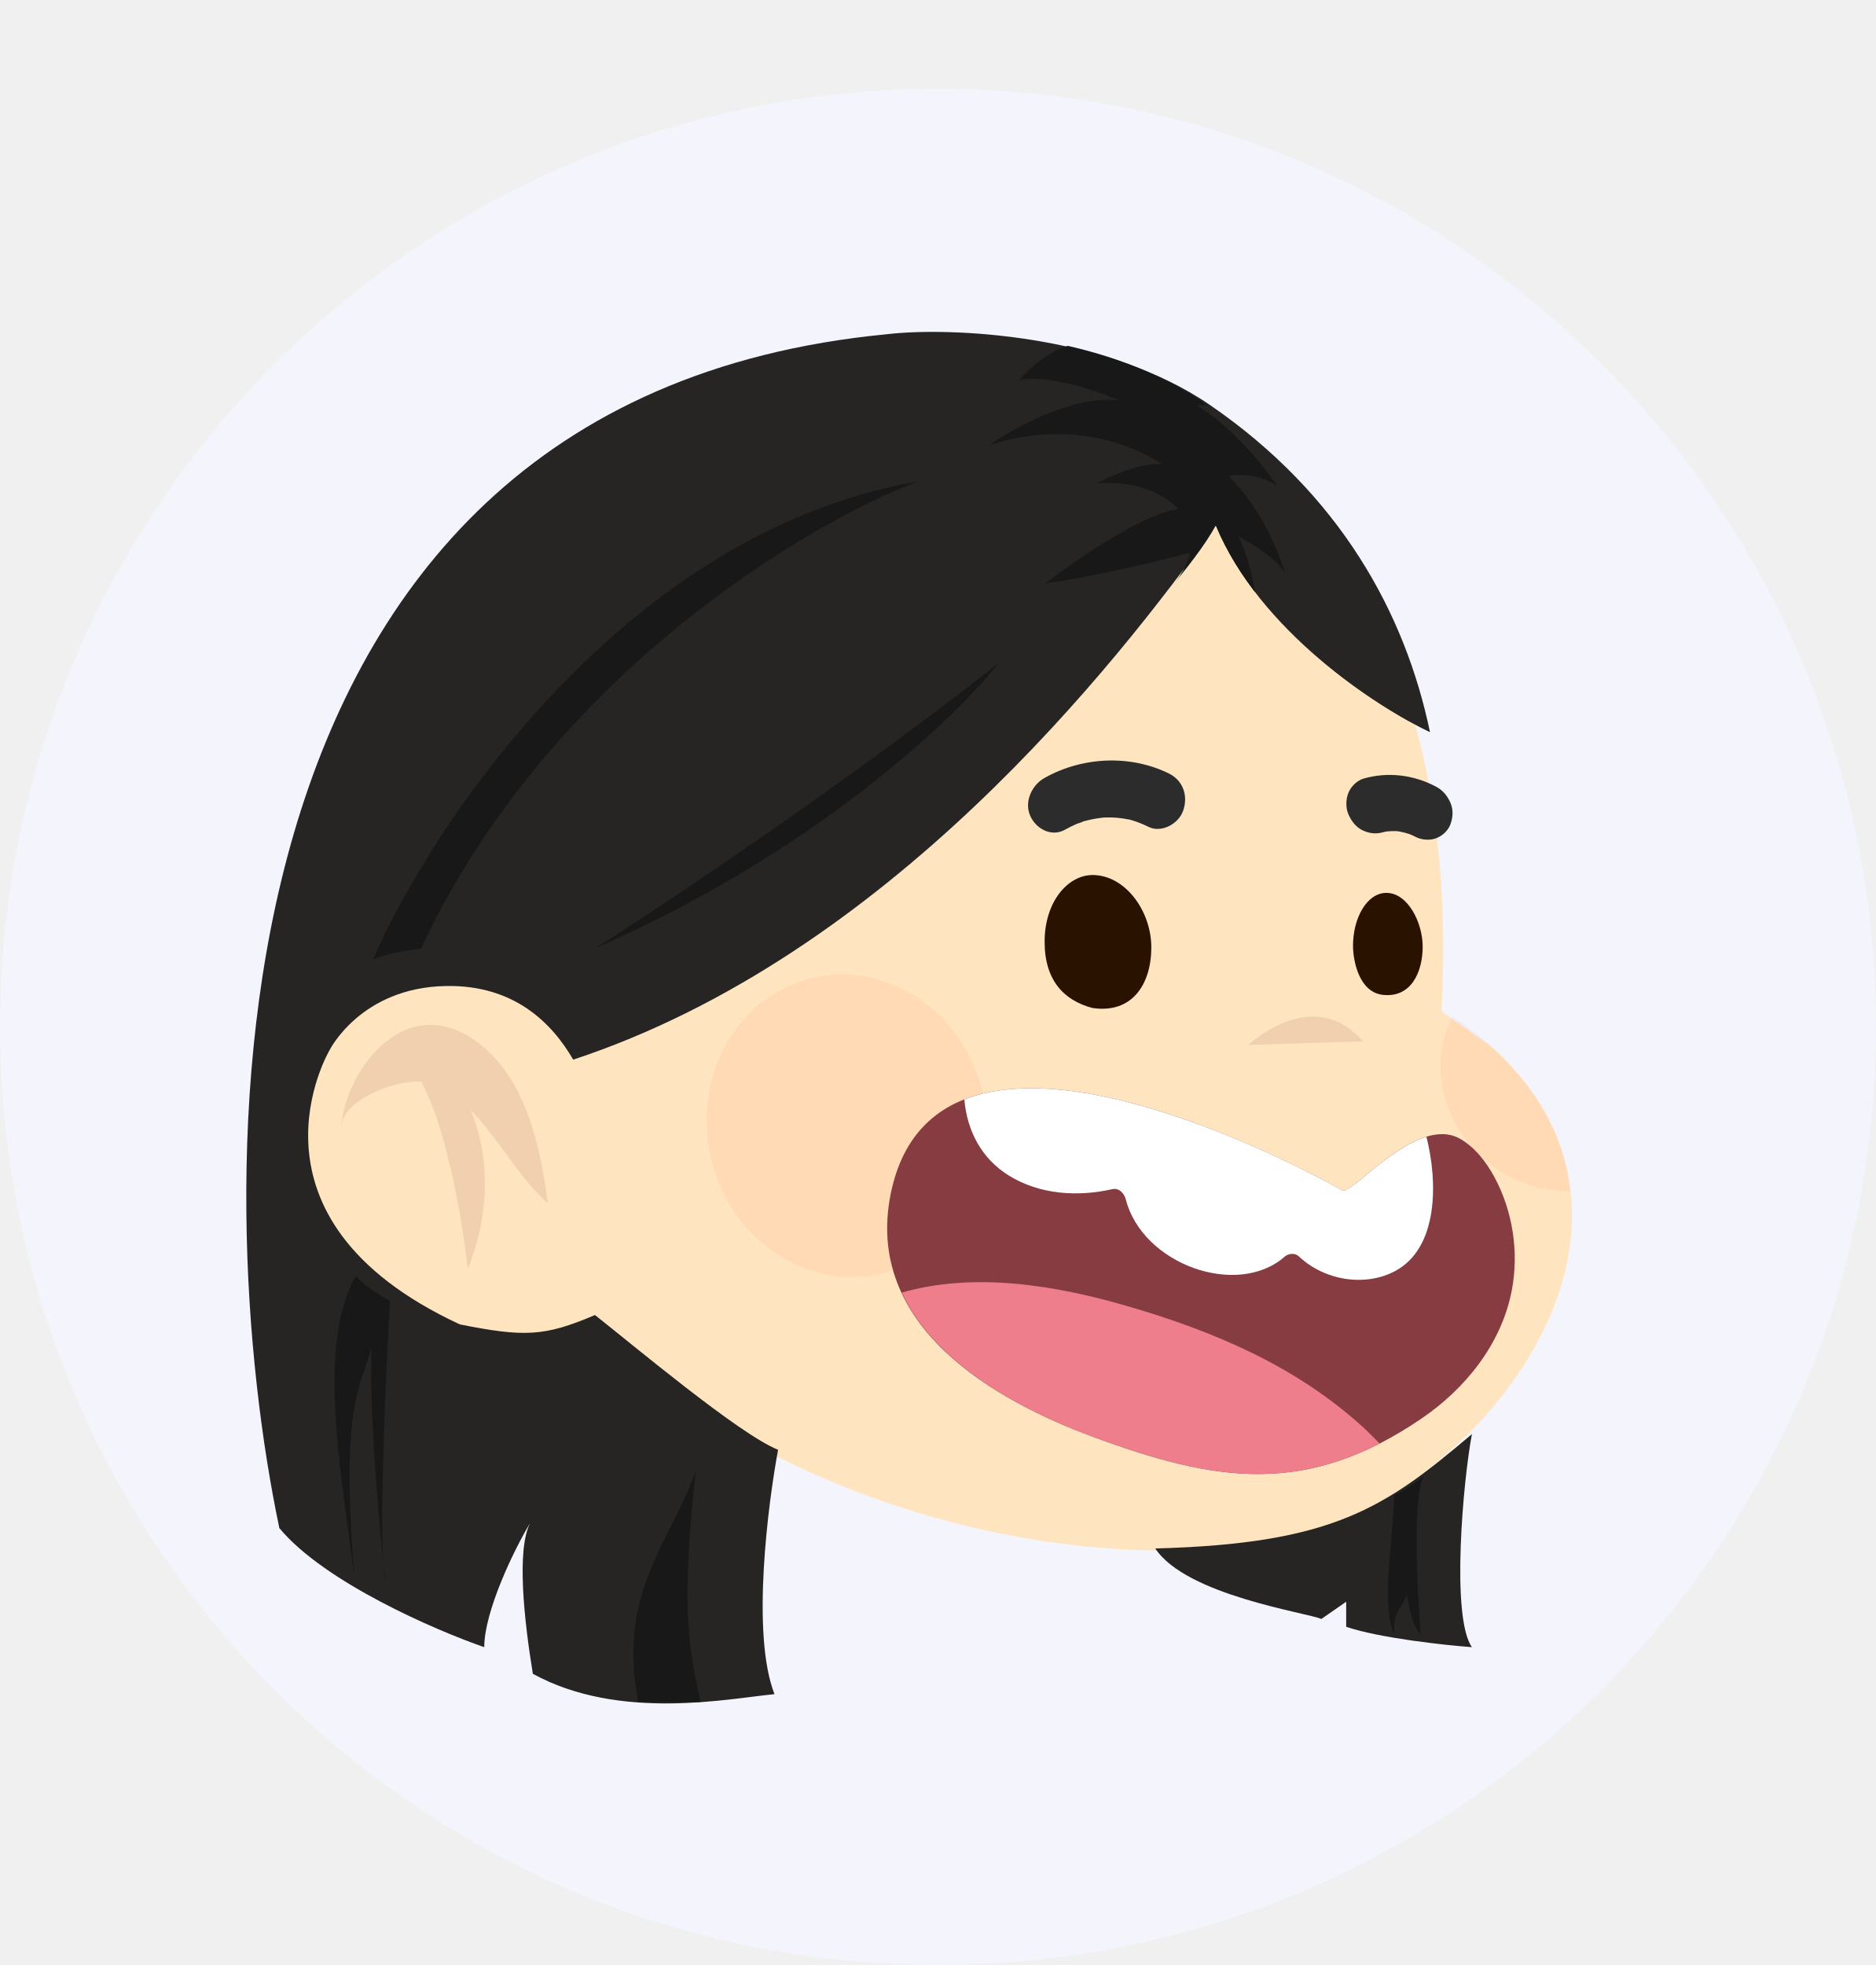
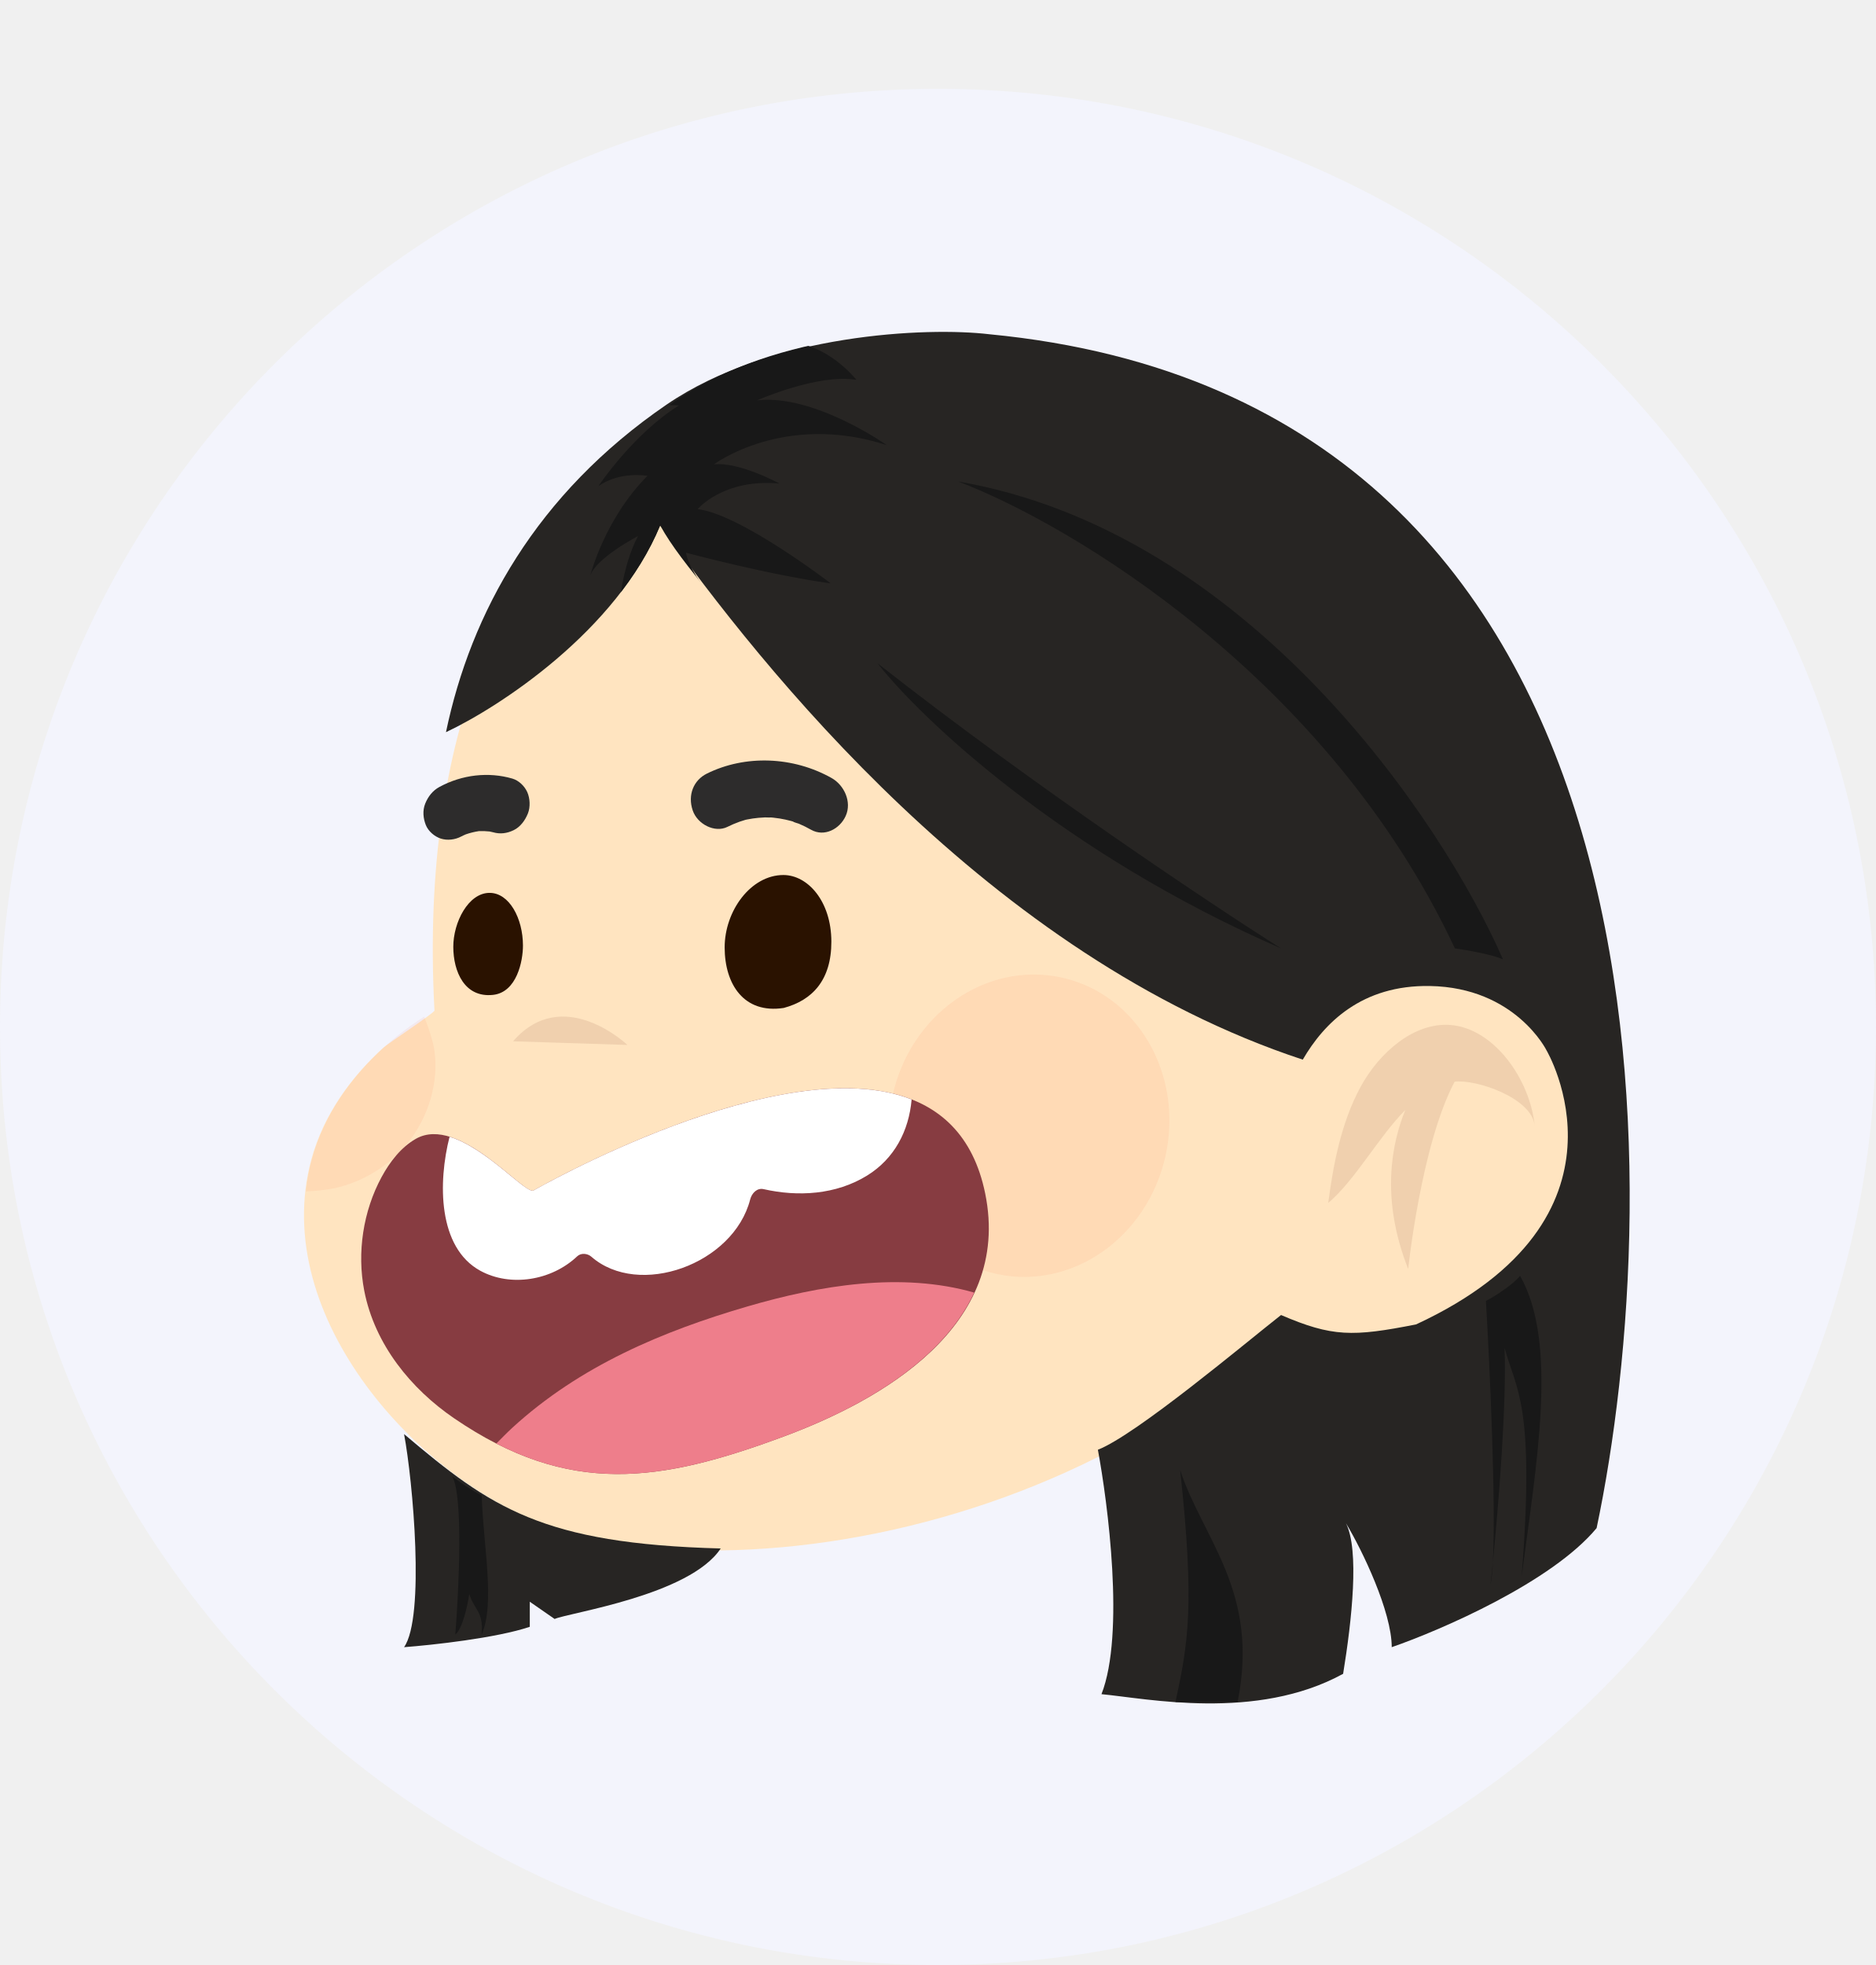
<svg xmlns="http://www.w3.org/2000/svg" width="359" height="376" viewBox="0 0 359 376" fill="none">
-   <rect y="17" width="359" height="359" rx="179.5" fill="#F3F4FC" />
-   <path d="M203.986 70.383C203.986 70.383 281.755 82.551 275.858 193.368C275.836 193.779 284.85 199.763 285.556 200.402C291.841 206.087 297.114 213.367 299.42 221.882C307.631 252.207 278.275 283.453 254.535 291.747C245.668 294.844 236.295 296.348 226.904 296.621C165.855 298.399 85.03 259.598 80.879 183.82C80.73 181.101 80.693 178.38 80.763 175.664C81.131 161.276 84.604 147.263 89.838 134.252C89.835 134.253 123.812 49.978 203.986 70.383Z" fill="#FFE4C0" />
+   <rect width="359" height="359" rx="179.5" transform="matrix(-1 0 0 1 359 17)" fill="#F3F4FC" />
+   <path d="M155.014 70.383C155.014 70.383 77.245 82.551 83.142 193.368C83.163 193.779 74.15 199.763 73.444 200.402C67.159 206.087 61.886 213.367 59.58 221.882C51.369 252.207 80.725 283.453 104.465 291.747C113.332 294.844 122.704 296.348 132.095 296.621C193.144 298.399 273.97 259.598 278.121 183.82C278.27 181.101 278.306 178.38 278.237 175.664C277.868 161.276 274.396 147.263 269.162 134.252C269.165 134.253 235.188 49.978 155.014 70.383Z" fill="#FFE4C0" />
  <g style="mix-blend-mode:multiply" opacity="0.5">
-     <path d="M277.824 194.533C276.983 196.597 276.143 199.234 275.909 200.742C274.908 207.211 277.123 213.892 280.968 218.696C284.618 223.257 289.831 226.216 294.878 227.332C296.582 227.71 298.646 227.904 300.45 227.965C298.548 209.229 283.297 197.983 277.824 194.533Z" fill="#FFE7E2" />
+     <path d="M81.175 194.533C82.016 196.597 82.856 199.234 83.091 200.742C84.091 207.211 81.876 213.892 78.032 218.696C74.381 223.257 69.168 226.216 64.121 227.332C62.417 227.71 60.354 227.904 58.549 227.965C60.451 209.229 75.702 197.983 81.175 194.533Z" fill="#FFE7E2" />
  </g>
  <g style="mix-blend-mode:multiply" opacity="0.5">
-     <path d="M168.21 243.782C182.651 240.678 191.613 225.458 188.227 209.786C184.84 194.115 170.388 183.927 155.947 187.031C141.505 190.135 132.543 205.355 135.93 221.026C139.316 236.698 153.768 246.886 168.21 243.782Z" fill="#FFE7E2" />
+     <path d="M190.79 243.782C176.348 240.678 167.386 225.458 170.773 209.786C174.159 194.115 188.611 183.927 203.053 187.031C217.494 190.135 226.456 205.355 223.07 221.026C219.683 236.698 205.231 246.886 190.79 243.782Z" fill="#FFE7E2" />
  </g>
-   <path opacity="0.3" d="M238.923 199.951C238.923 199.951 251.26 188.214 260.81 199.249Z" fill="#CBA284" />
-   <path d="M123.894 258.454C82.849 279.026 45.571 227.399 57.495 198.387C65.101 179.881 87.298 178.449 100.166 195.358C107.761 205.337 113.908 218.092 117.4 230.294" fill="#FFE4C0" />
-   <path opacity="0.3" d="M90.066 212.384C95.35 217.762 99.599 225.738 104.82 230.188C103.852 222.744 102.31 214.795 98.693 208.086C95.021 201.272 88.346 195.658 81.552 196.119C73.131 196.69 66.201 206.5 65.313 215.395C65.844 210.072 76.546 206.472 80.632 206.978C87.034 219.043 89.52 242.82 89.52 242.82C94.844 229.361 92.683 218.774 90.066 212.384Z" fill="#CBA284" />
-   <path d="M220.324 181.314C220.31 188.338 216.641 194.039 209.024 192.87C203.541 191.402 199.891 187.536 199.905 180.17C199.92 172.452 204.414 167.444 209.074 167.435C215.302 167.423 220.337 174.291 220.324 181.314Z" fill="#2A1200" />
-   <path d="M272.253 181.187C272.244 185.895 270.114 190.951 264.661 190.37C260.085 189.882 258.917 183.874 258.923 180.917C258.933 175.744 261.525 170.856 265.305 170.849C269.371 170.842 272.263 176.479 272.253 181.187Z" fill="#2A1200" />
-   <path d="M223.734 148.031C216.389 144.393 207.215 144.731 199.85 148.88C197.475 150.217 195.942 153.414 197.159 156.125C198.282 158.632 201.246 160.206 203.788 158.771C204.551 158.341 205.328 157.951 206.129 157.614C206.379 157.509 207.02 157.383 207.268 157.191C207.384 157.157 207.498 157.123 207.616 157.091C208.341 156.896 209.073 156.738 209.81 156.617C210.233 156.549 210.654 156.494 211.078 156.45C211.211 156.436 211.344 156.425 211.479 156.415C211.826 156.459 212.258 156.397 212.583 156.408C213.007 156.421 213.428 156.448 213.85 156.488C214.587 156.557 215.319 156.663 216.043 156.809C216.145 156.829 216.244 156.852 216.345 156.874C216.723 156.993 217.103 157.102 217.479 157.234C218.276 157.517 219.052 157.854 219.813 158.229C222.186 159.406 225.534 157.743 226.44 155.064C227.433 152.114 226.276 149.291 223.734 148.031Z" fill="#2D2C2C" />
-   <path d="M274.923 150.588C270.532 148.204 265.494 147.668 260.959 148.978C259.735 149.331 258.618 150.398 258.095 151.577C257.578 152.739 257.473 154.402 257.982 155.666C258.511 156.977 259.414 158.224 260.687 158.847C261.978 159.478 263.297 159.64 264.627 159.258C264.844 159.195 265.068 159.158 265.289 159.106C265.979 159.028 266.672 159.007 267.372 159.037C268.213 159.164 269.041 159.369 269.858 159.65C270.143 159.781 270.434 159.898 270.713 160.048C271.916 160.7 273.421 160.856 274.652 160.46C275.831 160.08 277.041 159.066 277.516 157.858C278.008 156.607 278.173 155.121 277.628 153.769C277.086 152.422 276.196 151.279 274.923 150.588Z" fill="#2D2C2C" />
-   <path d="M232.665 100.531C213.358 127.512 169.694 182.974 109.693 202.761C105.634 195.766 98.406 188.431 85.336 188.671C68.999 188.97 63.059 200.962 63.059 200.962C63.059 200.962 44.049 233.04 88.01 253.426C100.188 255.825 104.049 255.825 113.852 251.628C120.485 256.824 141.535 274.532 148.901 277.41C147.02 287.503 143.699 312.666 148.214 324.178C139.6 324.978 118.604 329.395 101.97 320.281C100.295 310.014 98.823 296.57 101.444 291.443C98.314 296.606 92.668 308.39 92.668 315.184C83.163 311.887 62.015 302.713 53.46 292.4C40.193 229.443 35.434 76.847 169.694 63.956C181.476 62.557 211.516 63.776 231.477 77.446C256.428 94.535 268.903 117.319 273.656 140.104C263.458 135.307 240.982 120.677 232.665 100.531Z" fill="#272523" />
-   <path d="M281.676 315.184C277.636 309.428 279.993 283.306 281.676 274.412C265.042 288.502 255.24 295.398 221.081 296.297C227.021 305.291 250.19 308.589 252.864 309.788L257.616 306.49V311.287C264.032 313.445 276.329 314.785 281.676 315.184Z" fill="#272523" />
-   <mask id="mask0_328_4853" style="mask-type:alpha" maskUnits="userSpaceOnUse" x="169" y="63" width="105" height="78">
-     <path d="M229.992 76.847C210.031 63.176 181.476 62.557 169.694 63.956C172.948 81.744 182.984 119.598 210.684 128.712C218.806 118.088 228.502 108.2 232.665 100.531C240.982 120.677 263.458 135.307 273.656 140.104C268.903 117.319 254.943 93.935 229.992 76.847Z" fill="#E2BA87" />
+   <path opacity="0.3" d="M120.076 199.951C120.076 199.951 107.74 188.214 98.189 199.249L120.076 199.951Z" fill="#CBA284" />
+   <path d="M235.106 258.454C276.151 279.026 313.429 227.399 301.505 198.387C293.899 179.881 271.702 178.449 258.834 195.358C251.239 205.337 245.092 218.092 241.6 230.294" fill="#FFE4C0" />
+   <path opacity="0.3" d="M268.934 212.384C263.65 217.762 259.401 225.738 254.18 230.188C255.148 222.744 256.69 214.795 260.307 208.086C263.979 201.272 270.654 195.658 277.448 196.119C285.869 196.69 292.799 206.5 293.687 215.395C293.156 210.072 282.453 206.472 278.368 206.978C271.966 219.043 269.48 242.82 269.48 242.82C264.155 229.361 266.317 218.774 268.934 212.384Z" fill="#CBA284" />
+   <path d="M138.676 181.314C138.69 188.338 142.359 194.039 149.976 192.87C155.459 191.402 159.109 187.536 159.095 180.17C159.08 172.452 154.586 167.444 149.926 167.435C143.698 167.423 138.663 174.291 138.676 181.314Z" fill="#2A1200" />
+   <path d="M86.746 181.187C86.756 185.895 88.886 190.951 94.339 190.37C98.914 189.882 100.082 183.874 100.077 180.917C100.067 175.744 97.475 170.856 93.695 170.849C89.629 170.842 86.737 176.479 86.746 181.187Z" fill="#2A1200" />
+   <path d="M135.266 148.031C142.61 144.393 151.785 144.731 159.15 148.88C161.525 150.217 163.058 153.414 161.841 156.125C160.717 158.632 157.754 160.206 155.211 158.771C154.449 158.341 153.672 157.951 152.87 157.614C152.621 157.509 151.98 157.383 151.732 157.191C151.615 157.157 151.502 157.123 151.384 157.091C150.659 156.896 149.927 156.738 149.189 156.617C148.767 156.549 148.345 156.494 147.922 156.45C147.788 156.436 147.655 156.425 147.52 156.415C147.174 156.459 146.742 156.397 146.417 156.408C145.993 156.421 145.572 156.448 145.15 156.488C144.413 156.557 143.68 156.663 142.957 156.809C142.855 156.829 142.756 156.852 142.655 156.874C142.277 156.993 141.896 157.102 141.521 157.234C140.724 157.517 139.948 157.854 139.187 158.229C136.814 159.406 133.466 157.743 132.56 155.064C131.566 152.114 132.723 149.291 135.266 148.031Z" fill="#2D2C2C" />
+   <path d="M84.077 150.588C88.468 148.204 93.506 147.668 98.041 148.978C99.265 149.331 100.382 150.398 100.905 151.577C101.422 152.739 101.527 154.402 101.018 155.666C100.489 156.977 99.586 158.224 98.313 158.847C97.022 159.478 95.703 159.64 94.373 159.258C94.156 159.195 93.933 159.158 93.711 159.106C93.021 159.028 92.328 159.007 91.628 159.037C90.787 159.164 89.959 159.369 89.142 159.65C88.857 159.781 88.566 159.898 88.287 160.048C87.084 160.7 85.579 160.856 84.348 160.46C83.169 160.08 81.959 159.066 81.484 157.858C80.992 156.607 80.827 155.121 81.372 153.769C81.914 152.422 82.805 151.279 84.077 150.588Z" fill="#2D2C2C" />
+   <path d="M126.335 100.531C145.643 127.512 189.306 182.974 249.307 202.761C253.367 195.766 260.595 188.431 273.664 188.671C290.001 188.97 295.942 200.962 295.942 200.962C295.942 200.962 314.952 233.04 270.991 253.426C258.812 255.825 254.951 255.825 245.149 251.628C238.515 256.824 217.465 274.532 210.099 277.41C211.98 287.503 215.302 312.666 210.787 324.178C219.401 324.978 240.396 329.395 257.03 320.281C258.705 310.014 260.178 296.57 257.556 291.443C260.686 296.606 266.332 308.39 266.332 315.184C275.837 311.887 296.986 302.713 305.54 292.4C318.808 229.443 323.566 76.847 189.306 63.956C177.524 62.557 147.484 63.776 127.523 77.446C102.573 94.535 90.097 117.319 85.344 140.104C95.543 135.307 118.018 120.677 126.335 100.531Z" fill="#272523" />
+   <path d="M77.325 315.184C81.364 309.428 79.008 283.306 77.325 274.412C93.959 288.502 103.761 295.398 137.92 296.297C131.979 305.291 108.81 308.589 106.137 309.788L101.384 306.49V311.287C94.969 313.445 82.671 314.785 77.325 315.184Z" fill="#272523" />
+   <mask id="mask0_328_4853" style="mask-type:alpha" maskUnits="userSpaceOnUse" x="85" y="63" width="105" height="78">
+     <path d="M129.008 76.847C148.969 63.176 177.524 62.557 189.306 63.956C186.053 81.744 176.016 119.598 148.316 128.712C140.194 118.088 130.499 108.2 126.335 100.531C118.018 120.677 95.543 135.307 85.344 140.104C90.097 117.319 104.057 93.935 129.008 76.847Z" fill="#E2BA87" />
  </mask>
  <g mask="url(#mask0_328_4853)">
-     <path d="M225.496 97.421C225.496 97.421 220.579 91.54 209.854 92.522C209.854 92.522 217.452 88.358 222.366 88.848C222.366 88.848 208.961 78.803 189.298 85.174C189.298 85.174 203.15 75.374 214.101 76.599C214.101 76.599 202.483 71.455 195.108 72.68C195.108 72.68 200.919 65.329 208.514 65.573C208.514 65.573 202.48 54.793 193.096 51.364C193.096 51.364 211.865 56.756 216.779 60.675C227.727 65.329 237.782 79.051 237.782 79.051C234.431 77.091 229.068 77.581 229.068 77.581C237.782 82.972 244.486 93.015 244.486 93.015C240.242 90.076 235.102 91.055 235.102 91.055C243.369 99.386 246.05 110.166 246.05 110.166C244.933 106.737 236.889 102.57 236.889 102.57C240.016 108.207 240.686 117.269 240.686 117.269L233.982 108.449C233.982 108.449 220.353 119.964 216.777 121.433C216.777 121.433 227.055 110.653 227.725 105.755C227.725 105.755 212.307 109.919 200.018 111.636C200.023 111.63 217.228 98.401 225.496 97.421Z" fill="#181818" />
+     <path d="M133.504 97.421C133.504 97.421 138.421 91.54 149.146 92.522C149.146 92.522 141.548 88.358 136.634 88.848C136.634 88.848 150.039 78.803 169.702 85.174C169.702 85.174 155.85 75.374 144.899 76.599C144.899 76.599 156.517 71.455 163.892 72.68C163.892 72.68 158.081 65.329 150.486 65.573C150.486 65.573 156.52 54.793 165.904 51.364C165.904 51.364 147.135 56.756 142.221 60.675C131.273 65.329 121.218 79.051 121.218 79.051C124.569 77.091 129.932 77.581 129.932 77.581C121.218 82.972 114.514 93.015 114.514 93.015C118.758 90.076 123.898 91.055 123.898 91.055C115.631 99.386 112.95 110.166 112.95 110.166C114.067 106.737 122.111 102.57 122.111 102.57C118.984 108.207 118.314 117.269 118.314 117.269L125.018 108.449C125.018 108.449 138.647 119.964 142.223 121.433C142.223 121.433 131.945 110.653 131.275 105.755C131.275 105.755 146.693 109.919 158.982 111.636C158.977 111.63 141.772 98.401 133.504 97.421Z" fill="#181818" />
  </g>
-   <path d="M191.08 126.913C182.763 137.505 155.674 163.248 113.851 181.475C127.119 173.081 161.139 150.416 191.08 126.913Z" fill="#181818" />
-   <path d="M80.584 181.475C104.822 129.671 154.05 100.331 175.635 92.136C120.03 101.73 82.96 157.092 71.376 183.574C73.514 182.615 78.405 181.775 80.584 181.475Z" fill="#181818" />
-   <path d="M68.108 244.133C69.296 245.632 72.742 247.97 74.643 248.929C73.877 262.075 72.715 287.588 73.311 298.904C73.468 300.502 73.618 301.947 73.752 303.192C73.552 302.217 73.408 300.749 73.311 298.904C72.193 287.549 70.662 268.435 71.079 257.923C68.9 265.918 65.197 268.596 67.811 301.693C65.039 280.308 60.742 257.084 68.108 244.133Z" fill="#181818" />
-   <path d="M266.824 286.104C268.487 285.384 271.28 283.406 272.468 282.506C270.329 286.104 271.181 304.192 271.874 312.786C270.448 311.587 269.497 307.09 269.2 304.991C268.25 308.109 266.428 308.289 266.824 312.786C264.21 306.79 266.527 295.697 266.824 286.104Z" fill="#181818" />
-   <path d="M133.159 281.307C130.307 307.449 131.674 314.584 134.05 325.677H128.109H122.168C117.891 304.571 128.802 294.498 133.159 281.307Z" fill="#181818" />
-   <path d="M256.891 227.791C258.674 228.815 271.138 213.158 279.437 217.921C282.239 219.529 284.376 222.271 285.981 225.235C289.508 231.754 290.715 239.674 289.294 246.981C287.283 257.312 280.315 265.769 272.118 271.375C250.06 286.457 232.562 283.606 209.02 274.876C190.489 268.005 165.241 253.862 170.472 228.345C179.679 183.427 256.868 227.778 256.891 227.791Z" fill="#873C41" />
-   <path d="M193.032 224.92C199.027 228.642 206.325 229.026 212.872 227.541C214.123 227.256 215.13 228.308 215.442 229.516C218.638 241.938 236.76 248.422 245.849 240.457C246.554 239.838 247.805 239.692 248.544 240.393C253.449 245.048 261.308 246.31 267.079 243.161C275.229 238.714 275.189 226.219 272.969 217.518C265.786 219.712 258.246 228.569 256.891 227.788C256.873 227.777 209.488 200.559 184.542 210.378C185.071 216.411 187.84 221.695 193.032 224.92Z" fill="white" />
-   <path d="M260.997 273.238C248.036 261.341 232.099 254.695 215.941 249.98C202.119 245.946 186.557 243.332 172.568 247.335C179.051 261.253 195.732 269.945 209.02 274.873C229.613 282.509 245.583 285.646 264.022 276.219C263.017 275.222 262.038 274.194 260.997 273.238Z" fill="#EE7E8B" />
+   <path d="M167.92 126.913C176.237 137.505 203.327 163.248 245.149 181.475C231.881 173.081 197.861 150.416 167.92 126.913Z" fill="#181818" />
+   <path d="M278.417 181.475C254.179 129.671 204.95 100.331 183.366 92.136C238.971 101.73 276.041 157.092 287.625 183.574C285.486 182.615 280.595 181.775 278.417 181.475Z" fill="#181818" />
+   <path d="M290.892 244.133C289.704 245.632 286.258 247.97 284.357 248.929C285.124 262.075 286.285 287.588 285.689 298.904C285.532 300.502 285.383 301.947 285.249 303.192C285.448 302.217 285.592 300.749 285.689 298.904C286.807 287.549 288.339 268.435 287.922 257.923C290.1 265.918 293.803 268.596 291.189 301.693C293.962 280.308 298.259 257.084 290.892 244.133Z" fill="#181818" />
+   <path d="M92.176 286.104C90.513 285.384 87.721 283.406 86.533 282.506C88.671 286.104 87.82 304.192 87.127 312.786C88.553 311.587 89.503 307.09 89.8 304.991C90.751 308.109 92.573 308.289 92.176 312.786C94.79 306.79 92.474 295.697 92.176 286.104Z" fill="#181818" />
+   <path d="M225.842 281.307C228.693 307.449 227.327 314.584 224.951 325.677H230.891H236.832C241.109 304.571 230.198 294.498 225.842 281.307Z" fill="#181818" />
+   <path d="M102.109 227.791C100.326 228.815 87.862 213.158 79.563 217.921C76.761 219.529 74.624 222.271 73.019 225.235C69.492 231.754 68.285 239.674 69.706 246.981C71.717 257.312 78.685 265.769 86.882 271.375C108.94 286.457 126.438 283.606 149.98 274.876C168.511 268.005 193.759 253.862 188.528 228.345C179.321 183.427 102.132 227.778 102.109 227.791Z" fill="#873C41" />
+   <path d="M165.968 224.92C159.973 228.642 152.675 229.026 146.128 227.541C144.877 227.256 143.87 228.308 143.558 229.516C140.362 241.938 122.24 248.422 113.151 240.457C112.446 239.838 111.195 239.692 110.456 240.393C105.551 245.048 97.692 246.31 91.921 243.161C83.771 238.714 83.811 226.219 86.031 217.518C93.214 219.712 100.754 228.569 102.109 227.788C102.127 227.777 149.512 200.559 174.458 210.378C173.929 216.411 171.16 221.695 165.968 224.92Z" fill="white" />
+   <path d="M98.002 273.238C110.964 261.341 126.901 254.695 143.059 249.98C156.881 245.946 172.442 243.332 186.432 247.335C179.949 261.253 163.268 269.945 149.98 274.873C129.386 282.509 113.417 285.646 94.978 276.219C95.982 275.222 96.962 274.194 98.002 273.238Z" fill="#EE7E8B" />
</svg>
